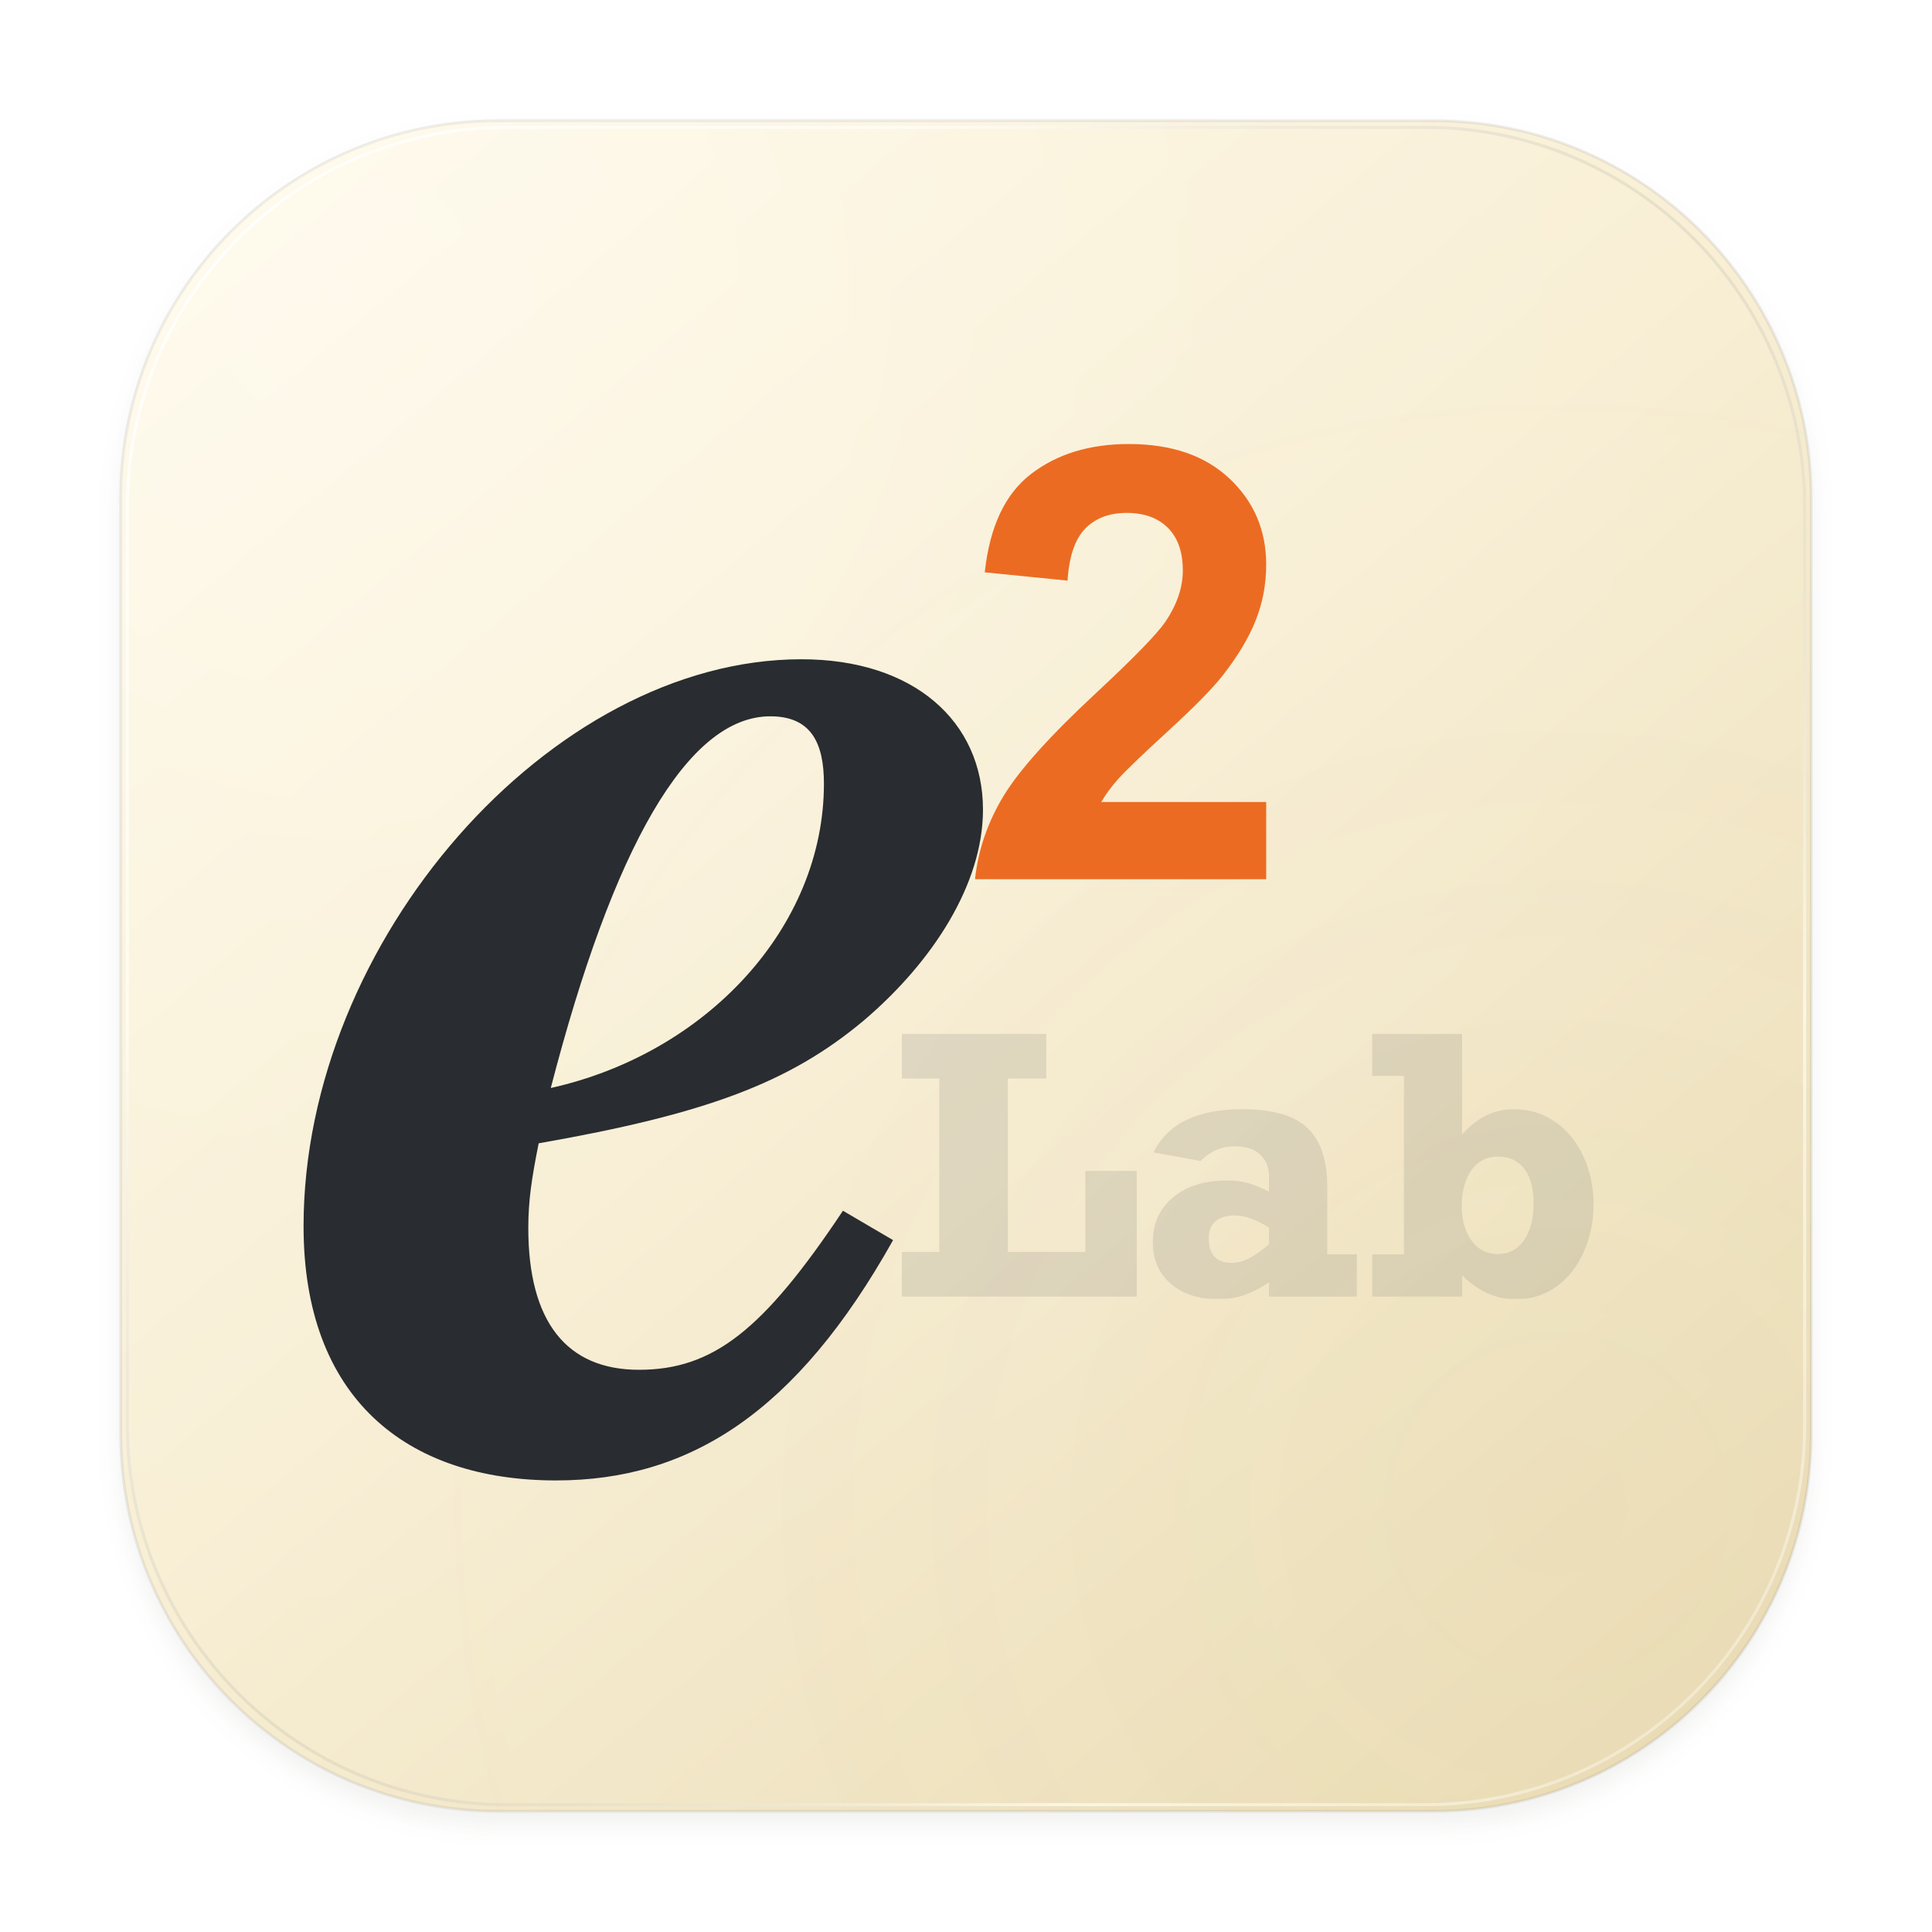
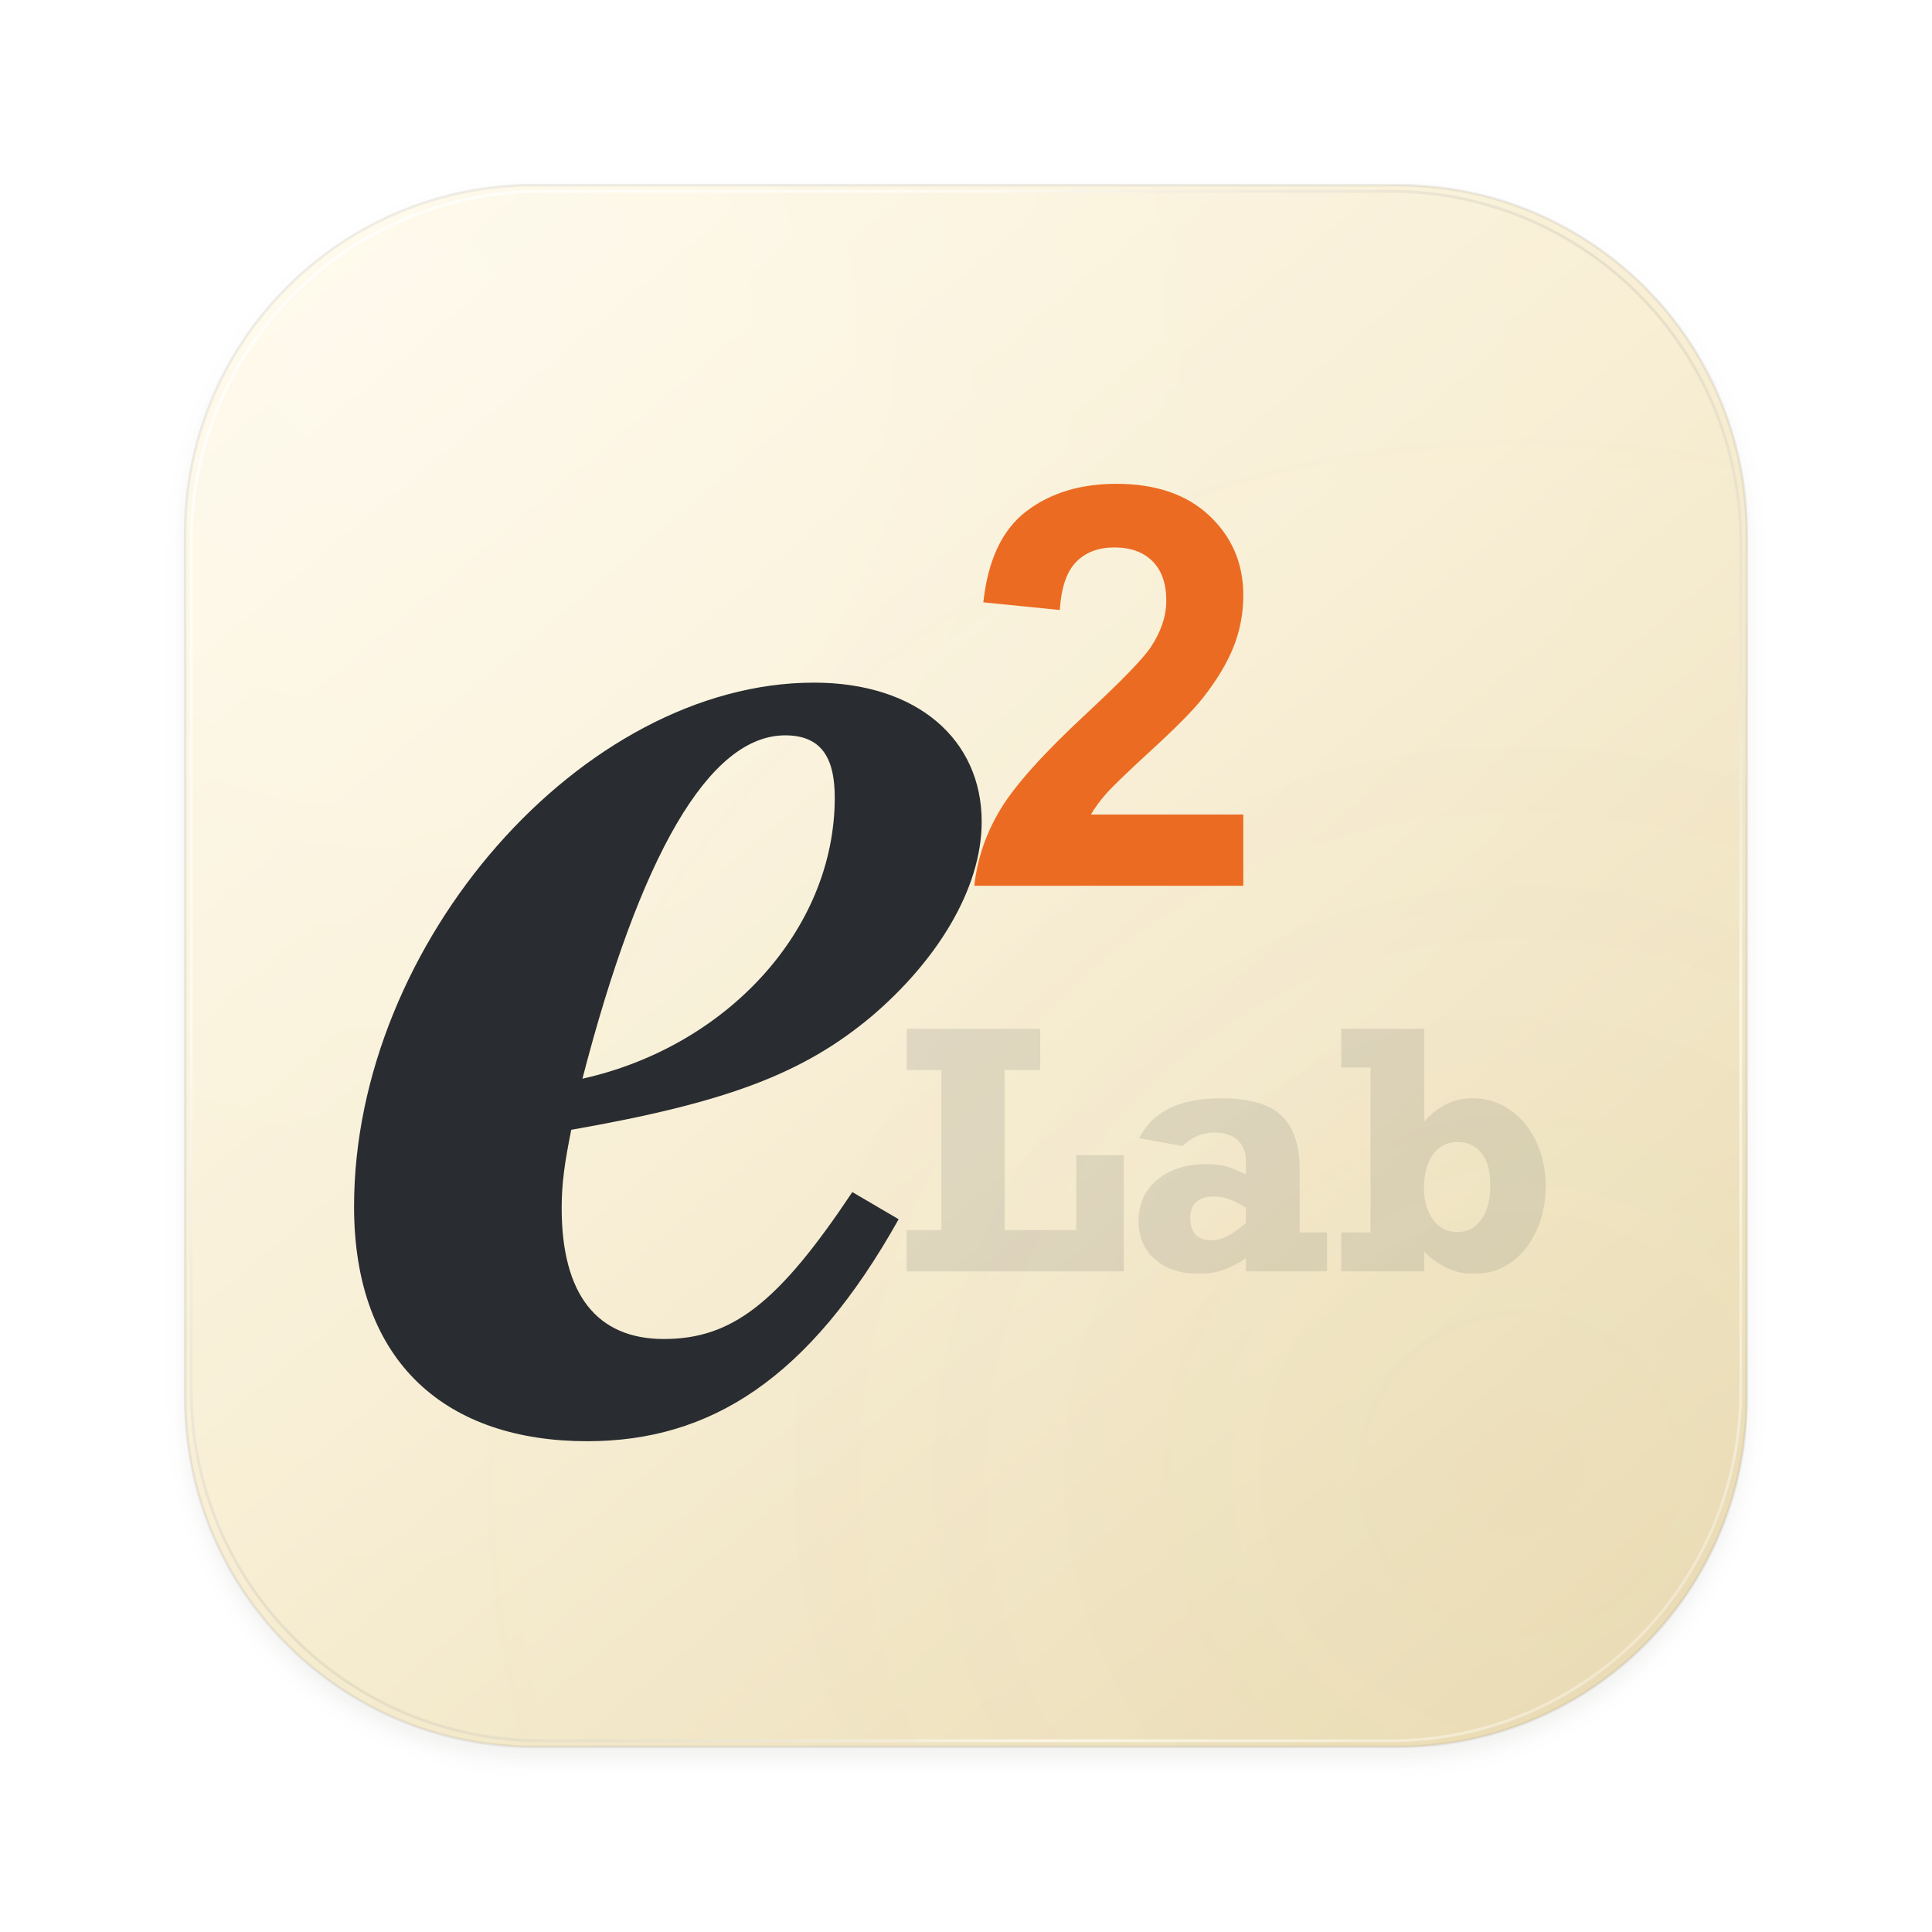
<svg xmlns="http://www.w3.org/2000/svg" xmlns:xlink="http://www.w3.org/1999/xlink" width="16" height="16" viewBox="0 0 1024 1024" role="img" aria-labelledby="title desc">
  <defs>
    <linearGradient id="glass" x1=".06" y1="0" x2=".9" y2="1">
      <stop offset="0" stop-color="#fff9e8" stop-opacity="0.995" />
      <stop offset="0.48" stop-color="#f8efd5" stop-opacity="0.995" />
      <stop offset="1" stop-color="#eadcb5" stop-opacity="0.995" />
    </linearGradient>
    <linearGradient id="rim" x1="0" y1="0" x2="1" y2=".94">
      <stop offset="0" stop-color="#ffffff" stop-opacity="0.9" />
      <stop offset="0.27" stop-color="#fffdf7" stop-opacity="0.72" />
      <stop offset="0.52" stop-color="#c6bfae" stop-opacity="0.32" />
      <stop offset="0.79" stop-color="#fffdf5" stop-opacity="0.72" />
      <stop offset="1" stop-color="#f4ecd8" stop-opacity="0.64" />
    </linearGradient>
    <linearGradient id="bevel" x1=".18" y1="0" x2=".9" y2="1">
      <stop offset="0" stop-color="#ffffff" stop-opacity="0.76" />
      <stop offset="0.42" stop-color="#fffdf5" stop-opacity="0.08" />
      <stop offset="0.76" stop-color="#b9b1a1" stop-opacity="0.08" />
      <stop offset="1" stop-color="#a69b80" stop-opacity="0.16" />
    </linearGradient>
    <linearGradient id="sheen" x1="0" y1="0" x2=".75" y2="1">
      <stop stop-color="#FFFFFF" stop-opacity=".88" />
      <stop offset=".44" stop-color="#FFFFFF" stop-opacity=".29" />
      <stop offset="1" stop-color="#FFFFFF" stop-opacity="0" />
    </linearGradient>
    <radialGradient id="air" cx=".13" cy=".10" r=".93">
      <stop stop-color="#FFFFFF" stop-opacity=".28" />
      <stop offset=".57" stop-color="#FFFFFF" stop-opacity=".025" />
      <stop offset="1" stop-color="#FFFFFF" stop-opacity="0" />
    </radialGradient>
    <radialGradient id="refraction" cx=".85" cy=".82" r=".75">
      <stop stop-color="#D0AE58" stop-opacity=".10" />
      <stop offset=".56" stop-color="#F0DB9A" stop-opacity=".02" />
      <stop offset="1" stop-color="#FFFFFF" stop-opacity="0" />
    </radialGradient>
    <linearGradient id="ink" x1=".12" y1="0" x2=".78" y2="1">
      <stop offset="0" stop-color="#35383c" stop-opacity="1" />
      <stop offset="0.48" stop-color="#292c30" stop-opacity="1" />
      <stop offset="1" stop-color="#23262a" stop-opacity="1" />
    </linearGradient>
    <linearGradient id="neon" x1=".86" y1="0" x2=".20" y2="1">
      <stop offset="0" stop-color="#f79450" stop-opacity="1" />
      <stop offset="0.3" stop-color="#f1863f" stop-opacity="1" />
      <stop offset="0.64" stop-color="#ec6b22" stop-opacity="1" />
      <stop offset="1" stop-color="#d95816" stop-opacity="1" />
    </linearGradient>
    <linearGradient id="neonEdge" x1=".9" y1="0" x2=".15" y2="1">
      <stop offset="0" stop-color="#ffd6b0" stop-opacity="0.75" />
      <stop offset="0.45" stop-color="#f7a965" stop-opacity="0.7" />
      <stop offset="1" stop-color="#e77730" stop-opacity="0.7" />
    </linearGradient>
    <linearGradient id="neonReflection" x1="0" y1="0" x2=".15" y2="1">
      <stop offset="0" stop-color="#fff3df" stop-opacity="0.36" />
      <stop offset="0.14" stop-color="#fff1db" stop-opacity="0.12" />
      <stop offset="0.34" stop-color="#fff1db" stop-opacity="0" />
    </linearGradient>
    <filter id="cast" x="-20%" y="-20%" width="140%" height="150%" color-interpolation-filters="sRGB">
      <feGaussianBlur in="SourceAlpha" stdDeviation="6" result="blur" />
      <feOffset in="blur" dy="7" result="offset" />
      <feFlood flood-color="#575246" flood-opacity="0.08" result="paint" />
      <feComposite in="paint" in2="offset" operator="in" />
    </filter>
    <filter id="blur22" x="-80%" y="-70%" width="260%" height="240%" color-interpolation-filters="sRGB">
      <feGaussianBlur stdDeviation="22" />
    </filter>
    <filter id="blur9" x="-60%" y="-50%" width="220%" height="200%" color-interpolation-filters="sRGB">
      <feGaussianBlur stdDeviation="6.5" />
    </filter>
    <filter id="blur3" x="-30%" y="-30%" width="160%" height="160%" color-interpolation-filters="sRGB">
      <feGaussianBlur stdDeviation="2.2" />
    </filter>
    <filter id="softInk" x="-10%" y="-10%" width="120%" height="125%" color-interpolation-filters="sRGB">
      <feGaussianBlur in="SourceAlpha" stdDeviation="1.8" result="blur" />
      <feOffset in="blur" dy="2.4" result="offset" />
      <feFlood flood-color="#392A18" flood-opacity=".12" result="paint" />
      <feComposite in="paint" in2="offset" operator="in" />
    </filter>
    <clipPath id="tile">
      <rect x="64" y="64" width="896" height="896" rx="200" />
    </clipPath>
    <path id="letter" d="M524.552 606.724C490.56 657.712 469.131 674.707 437.356 674.707C406.32 674.707 390.063 654.017 390.063 614.114C390.063 602.291 391.541 592.684 394.497 577.905C466.175 565.343 501.644 552.042 533.419 525.44C562.977 500.316 584.406 467.063 584.406 435.288C584.406 397.602 554.848 371.0 506.817 371.0C399.669 371.0 294.0 491.448 294.0 613.375C294.0 686.531 337.598 722.0 401.886 722.0C458.785 722.0 504.6 693.181 545.981 619.286ZM516.423 424.204C516.423 485.537 466.175 539.48 399.669 554.259C426.272 451.545 458.046 395.385 493.516 395.385C511.251 395.385 516.423 407.208 516.423 424.204Z" />
    <path id="power" d="M705.463 432.02V465.0H581.0Q583.022 446.299 593.13 429.556Q603.239 412.814 633.06 385.141Q657.068 362.776 662.501 354.815Q669.83 343.822 669.83 333.082Q669.83 321.204 663.449 314.823Q657.068 308.442 645.822 308.442Q634.702 308.442 628.132 315.139Q621.561 321.836 620.55 337.378L585.17 333.84Q588.329 304.524 605.008 291.762Q621.688 279.0 646.707 279.0Q674.126 279.0 689.795 293.784Q705.463 308.568 705.463 330.554Q705.463 343.064 700.978 354.373Q696.492 365.682 686.762 378.065Q680.318 386.279 663.512 401.694Q646.707 417.11 642.221 422.164Q637.735 427.219 634.955 432.02Z" />
    <filter id="paperGrain" x="0" y="0" width="100%" height="100%" color-interpolation-filters="sRGB">
      <feTurbulence type="fractalNoise" baseFrequency=".88" numOctaves="3" seed="23" stitchTiles="stitch" />
      <feColorMatrix type="saturate" values="0" />
      <feComponentTransfer>
        <feFuncR type="linear" slope=".30" intercept=".44" />
        <feFuncG type="linear" slope=".28" intercept=".35" />
        <feFuncB type="linear" slope=".18" intercept=".19" />
        <feFuncA type="linear" slope=".14" />
      </feComponentTransfer>
    </filter>
    <pattern id="fibers" patternUnits="userSpaceOnUse" width="97" height="89">
      <path d="M8 17l3.2-.4M39 7l1.8.5M74 28l2.7-.3M19 58l2.2.4M64 71l4.1-.6M85 52l2.1.3M48 44l1.6-.2" fill="none" stroke="#A18A53" stroke-opacity=".095" stroke-width=".6" stroke-linecap="round" />
    </pattern>
    <clipPath id="labOutline">
      <path d="M651 1251V256H1096V721H1391V0H43V256H258V1251H43V1507H872V1251ZM2484 631V242H2654V0H2150V82Q2007 -16 1864 -16Q1691 -16 1587.0 73.0Q1483 162 1483 313Q1483 473 1599.5 569.5Q1716 666 1909 666Q1976 666 2028.5 651.5Q2081 637 2150 602V686Q2150 766 2100.0 814.0Q2050 862 1950 862Q1841 862 1757 778L1487 827Q1610 1075 1995 1075Q2259 1075 2371.5 966.5Q2484 858 2484 631ZM1939 193Q2029 193 2150 301V395Q2042 465 1952 465Q1880 465 1842.0 431.0Q1804 397 1804 334Q1804 193 1939 193ZM3555 1075Q3690 1075 3794.5 1000.5Q3899 926 3955.5 801.0Q4012 676 4012 530Q4012 383 3956.5 257.0Q3901 131 3799.5 57.5Q3698 -16 3565 -16Q3399 -16 3258 121V0H2742V242H2924V1266H2742V1507H3258V930Q3385 1075 3555 1075ZM3463 244Q3559 244 3613.5 323.5Q3668 403 3668 535Q3668 666 3613.5 734.5Q3559 803 3465 803Q3367 803 3311.5 725.0Q3256 647 3256 518Q3256 397 3312.5 320.5Q3369 244 3463 244Z" transform="matrix(0.1184177 0 0 -0.1184177 368.908 708.4555)" />
    </clipPath>
    <linearGradient id="labInk" x1="0" y1="0" x2="1" y2=".15">
      <stop offset="0" stop-color="#77756e" stop-opacity="0.48" />
      <stop offset="0.38" stop-color="#77756e" stop-opacity="0.95" />
      <stop offset="1" stop-color="#77756e" stop-opacity="0.82" />
    </linearGradient>
  </defs>
-   <rect x="64" y="64" width="896" height="896" rx="200" fill="#7E99B6" filter="url(#cast)" />
-   <rect x="64" y="64" width="896" height="896" rx="200" fill="url(#glass)" stroke="#827b6b" stroke-opacity=".14" stroke-width="1.5" />
-   <g clip-path="url(#tile)" />
-   <g clip-path="url(#tile)">
-     <rect x="64" y="64" width="896" height="896" fill="url(#air)" rx="200" />
-     <rect x="64" y="64" width="896" height="896" fill="url(#refraction)" opacity=".32" rx="200" />
-   </g>
-   <rect x="67.5" y="67.5" width="889" height="889" rx="201" fill="none" stroke="url(#rim)" stroke-width="1.6" />
-   <g id="lab-watermark" clip-path="url(#labOutline)" opacity=".18" fill="#77756e" transform="translate(186.28 134.6) scale(.78)">
-     <rect x="368" y="528" width="480" height="182" />
-   </g>
-   <g transform="translate(-203.6673 -110.62) scale(1.24)" id="equation-mark">
-     <use xlink:href="#letter" fill="#292c30" />
-     <use xlink:href="#power" fill="#ec6b22" stroke-width="1.1" stroke-linejoin="round" />
+   <g id="macos-icon-canvas" transform="translate(512 512) scale(0.9237668) translate(-512 -512)">
+     <rect x="64" y="64" width="896" height="896" rx="200" fill="#7E99B6" filter="url(#cast)" />
+     <rect x="64" y="64" width="896" height="896" rx="200" fill="url(#glass)" stroke="#827b6b" stroke-opacity=".14" stroke-width="1.5" />
+     <g clip-path="url(#tile)" />
+     <g clip-path="url(#tile)">
+       <rect x="64" y="64" width="896" height="896" fill="url(#air)" rx="200" />
+       <rect x="64" y="64" width="896" height="896" fill="url(#refraction)" opacity=".32" rx="200" />
+     </g>
+     <rect x="67.5" y="67.5" width="889" height="889" rx="201" fill="none" stroke="url(#rim)" stroke-width="1.6" />
+     <g id="lab-watermark" clip-path="url(#labOutline)" opacity=".18" fill="#77756e" transform="translate(186.28 134.6) scale(.78)">
+       <rect x="368" y="528" width="480" height="182" />
+     </g>
+     <g transform="translate(-203.6673 -110.62) scale(1.24)" id="equation-mark">
+       <use xlink:href="#letter" fill="#292c30" />
+       <use xlink:href="#power" fill="#ec6b22" stroke-width="1.1" stroke-linejoin="round" />
+     </g>
  </g>
</svg>
